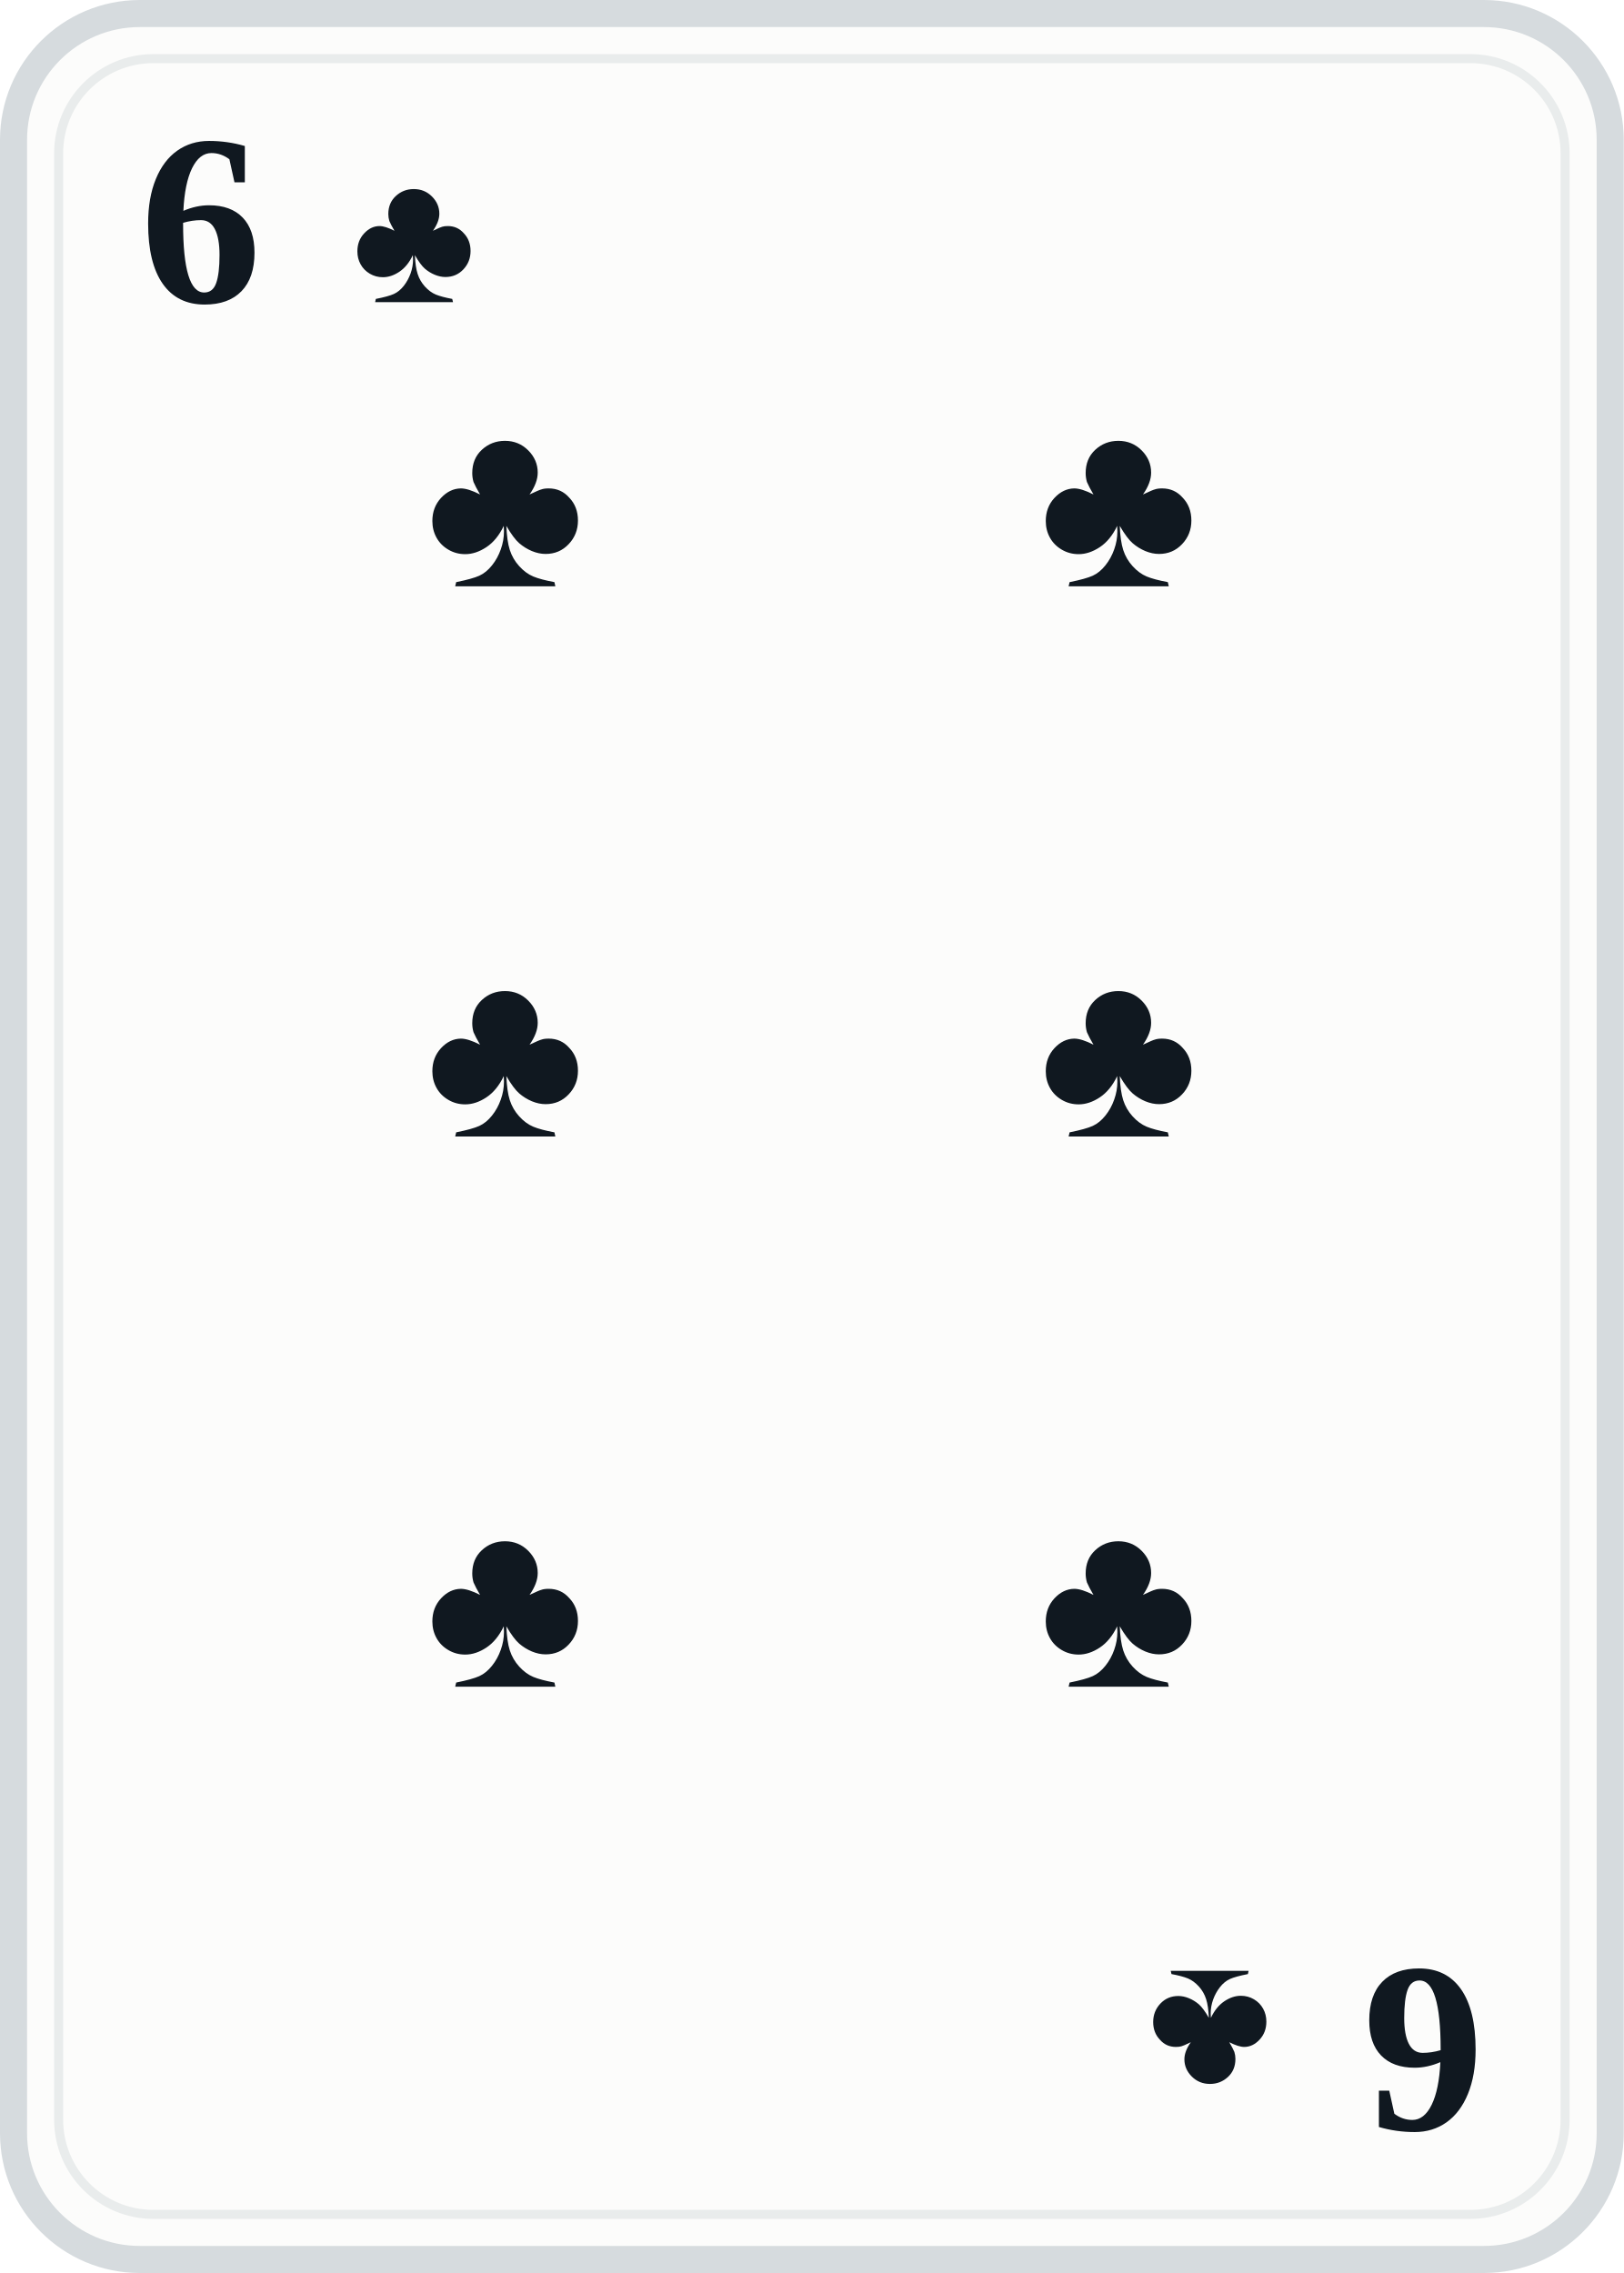
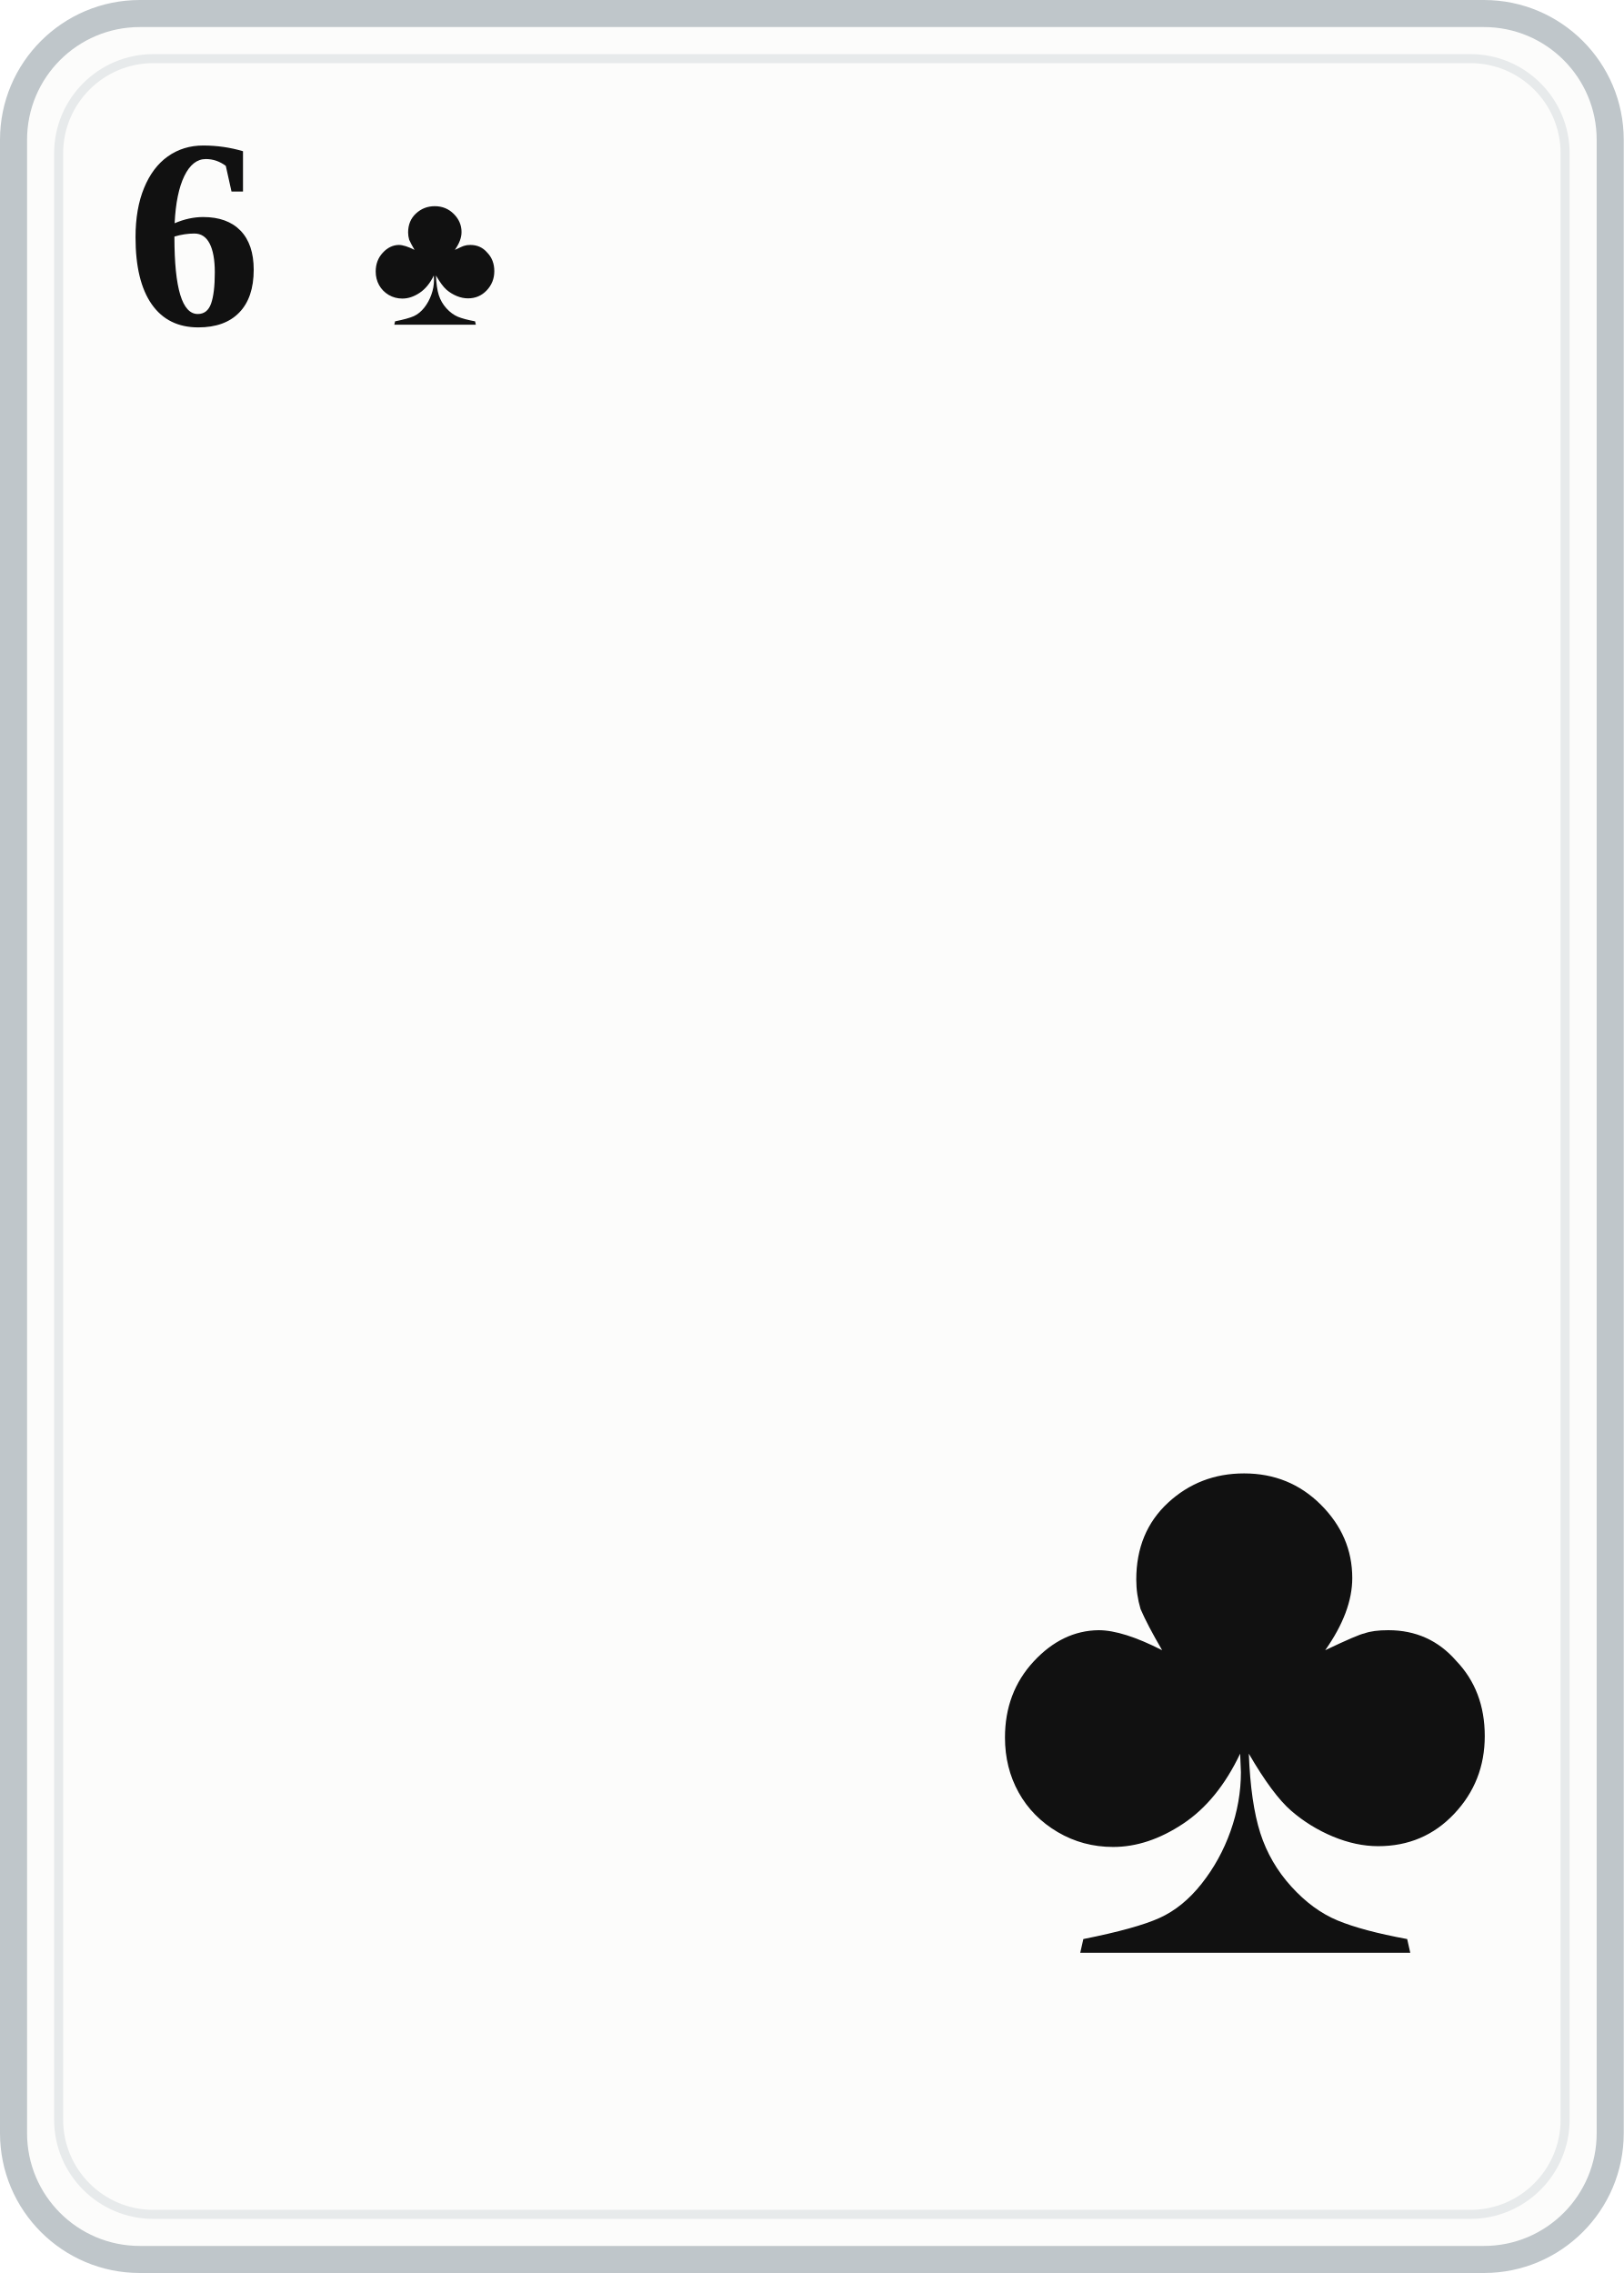
<svg xmlns="http://www.w3.org/2000/svg" width="360" height="504" viewBox="0 0 360 504" fill="none">
-   <rect x="3" y="3" width="354" height="498" rx="28" fill="#FCFCFB" stroke="#D6DBDE" stroke-width="6" />
-   <rect x="13" y="13" width="334" height="478" rx="21" stroke="#E9ECEC" stroke-width="2" />
-   <g fill="#101820" font-family="Georgia, 'Times New Roman', serif">
-     <text x="31" y="67" font-size="54" font-weight="700">6</text>
-     <text x="78" y="67" font-size="42" font-weight="700">♣</text>
-     <text x="112" y="130" text-anchor="middle" class="pip">♣</text>
-     <text x="248" y="130" text-anchor="middle" class="pip">♣</text>
-     <text x="112" y="252" text-anchor="middle" class="pip">♣</text>
-     <text x="248" y="252" text-anchor="middle" class="pip">♣</text>
-     <text x="112" y="374" text-anchor="middle" class="pip">♣</text>
-     <text x="248" y="374" text-anchor="middle" class="pip">♣</text>
+   <rect x="3" y="3" width="354" height="498" rx="28" fill="#FCFCFB" stroke="#BFC6CA" stroke-width="6" />
+   <rect x="13" y="13" width="334" height="478" rx="21" stroke="#E7EAEB" stroke-width="2" />
+   <g fill="#111111" font-family="Georgia, 'Times New Roman', serif" font-weight="700">
+     <text x="28" y="72" font-size="60">6</text>
+     <text x="82" y="72" font-size="44">♣</text>
+     <text x="276" y="433" text-anchor="middle" font-size="178">♣</text>
  </g>
-   <g transform="rotate(180 180 252)" fill="#101820" font-family="Georgia, 'Times New Roman', serif">
-     <text x="31" y="67" font-size="54" font-weight="700">6</text>
-     <text x="78" y="67" font-size="42" font-weight="700">♣</text>
-   </g>
-   <style>.pip{font-size:54px;font-weight:700}.face-suit{font-size:142px;font-weight:700}</style>
</svg>
